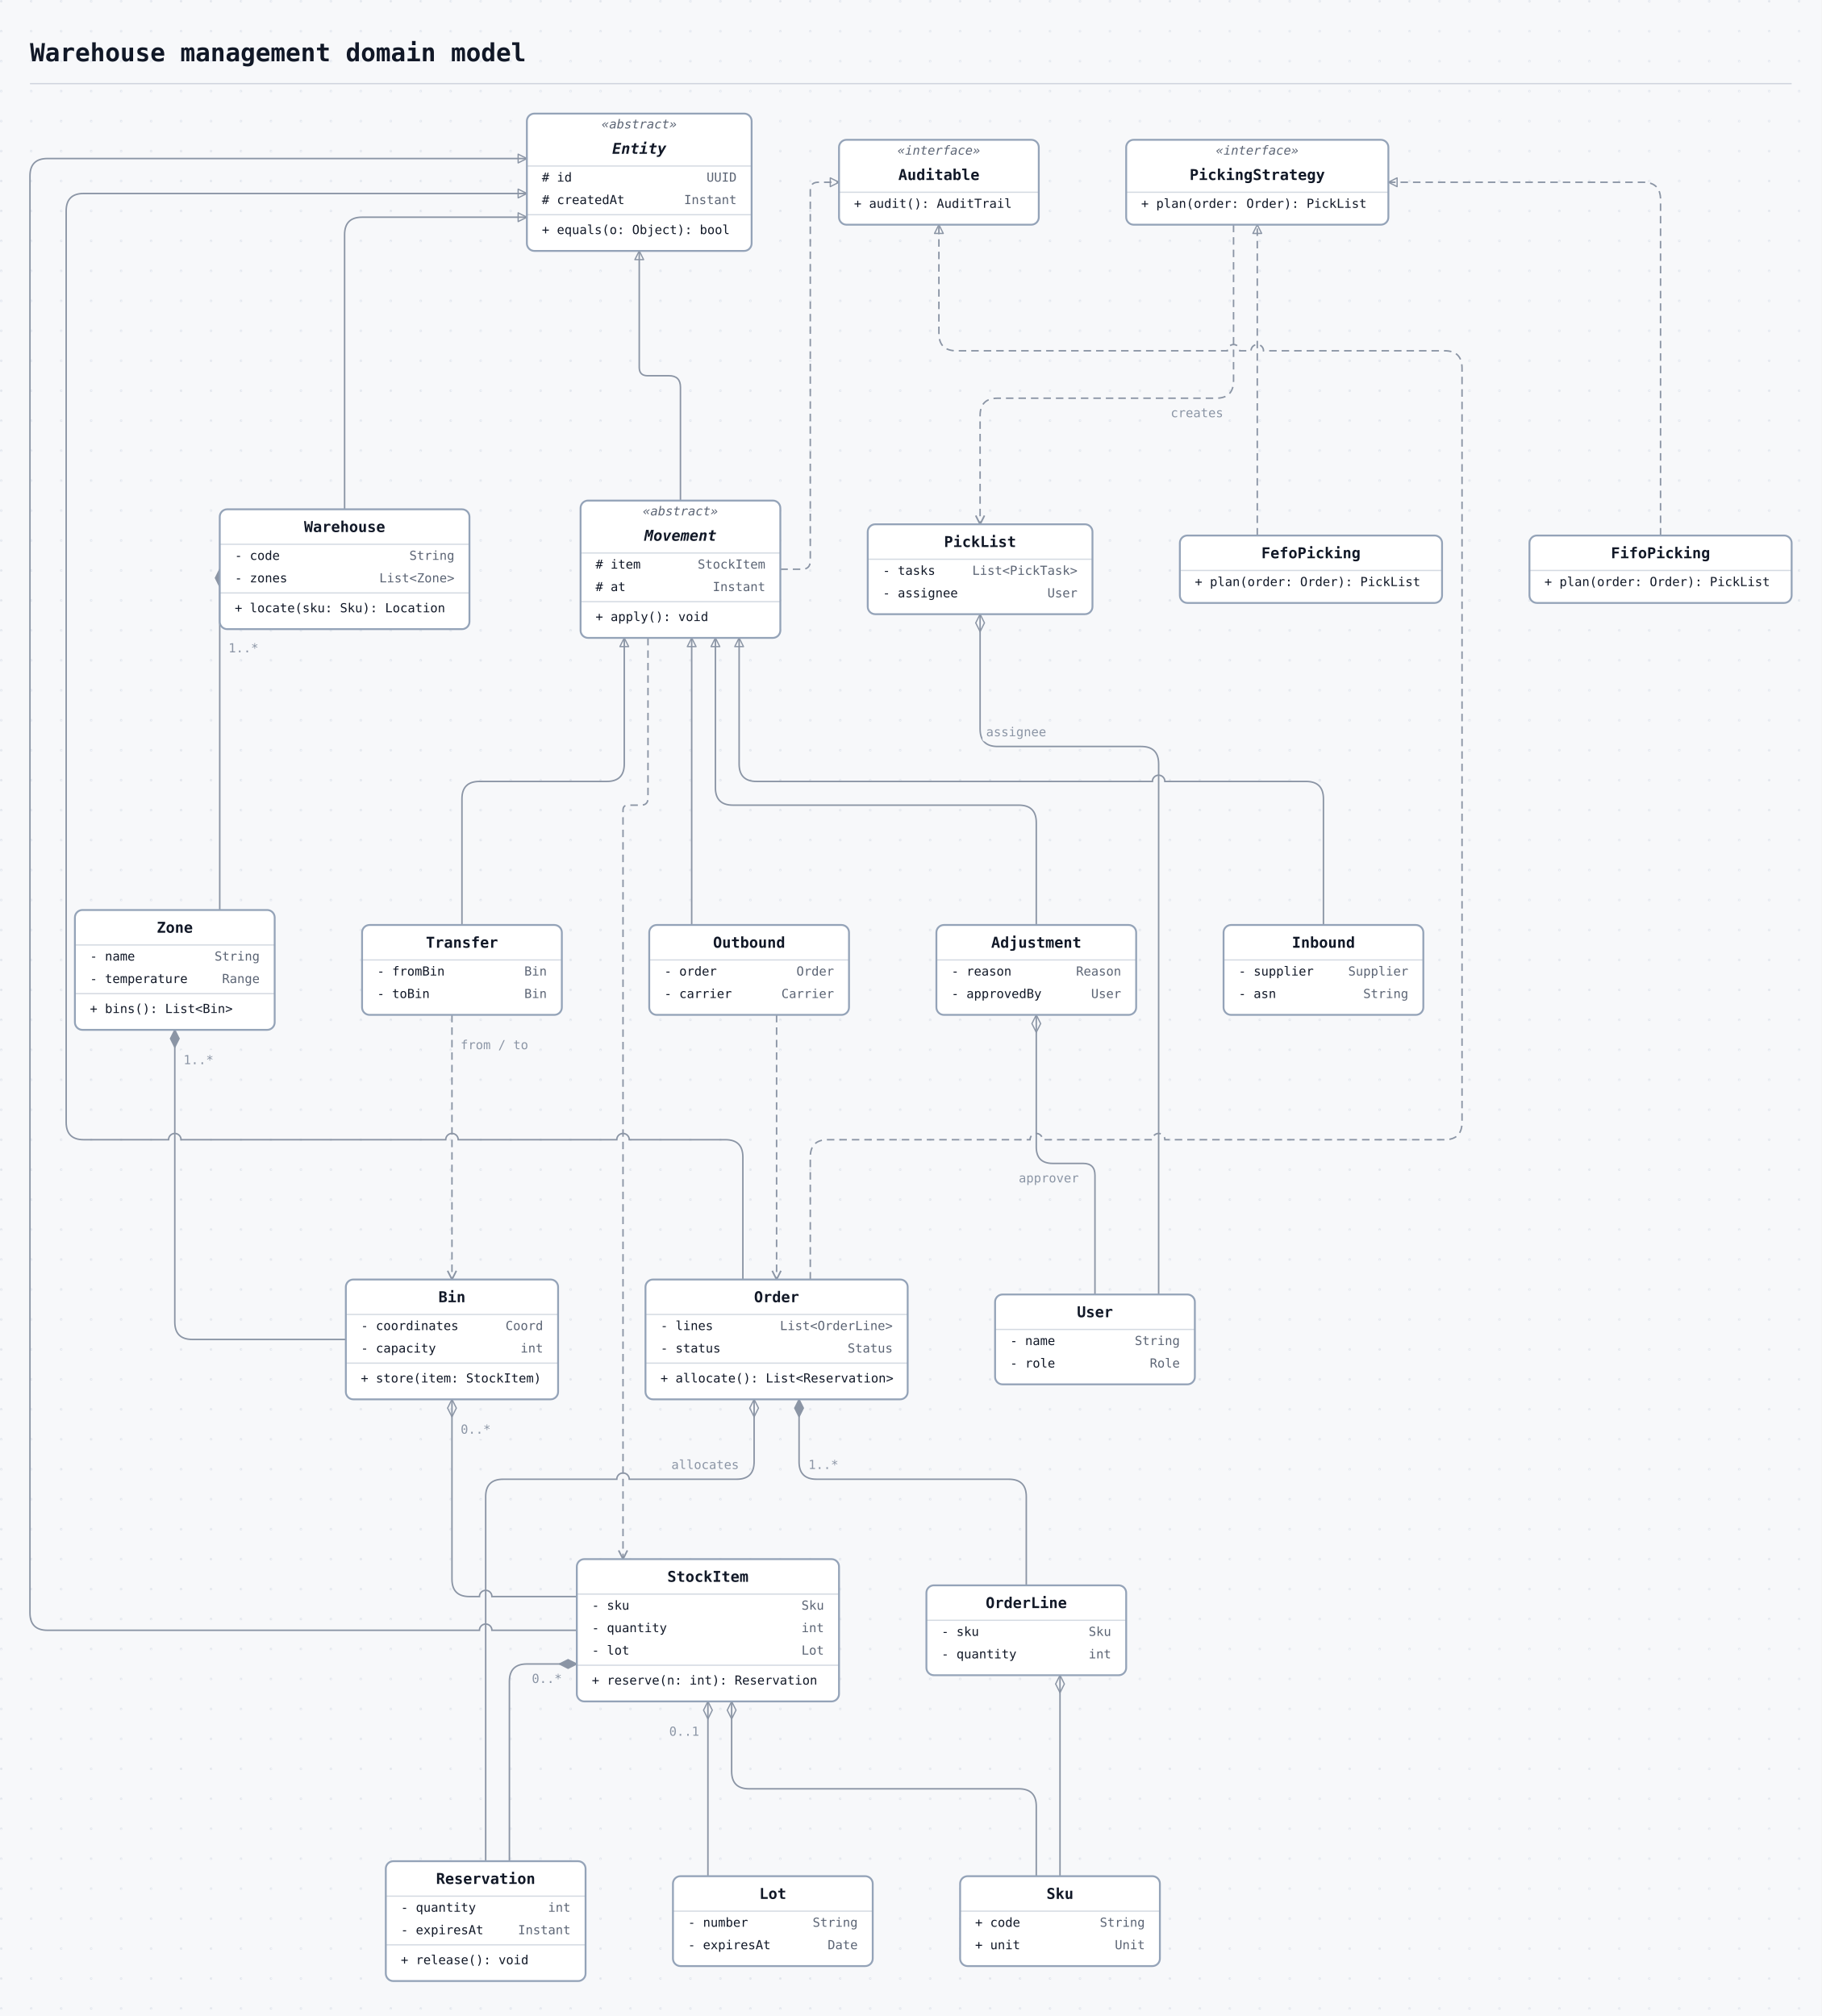
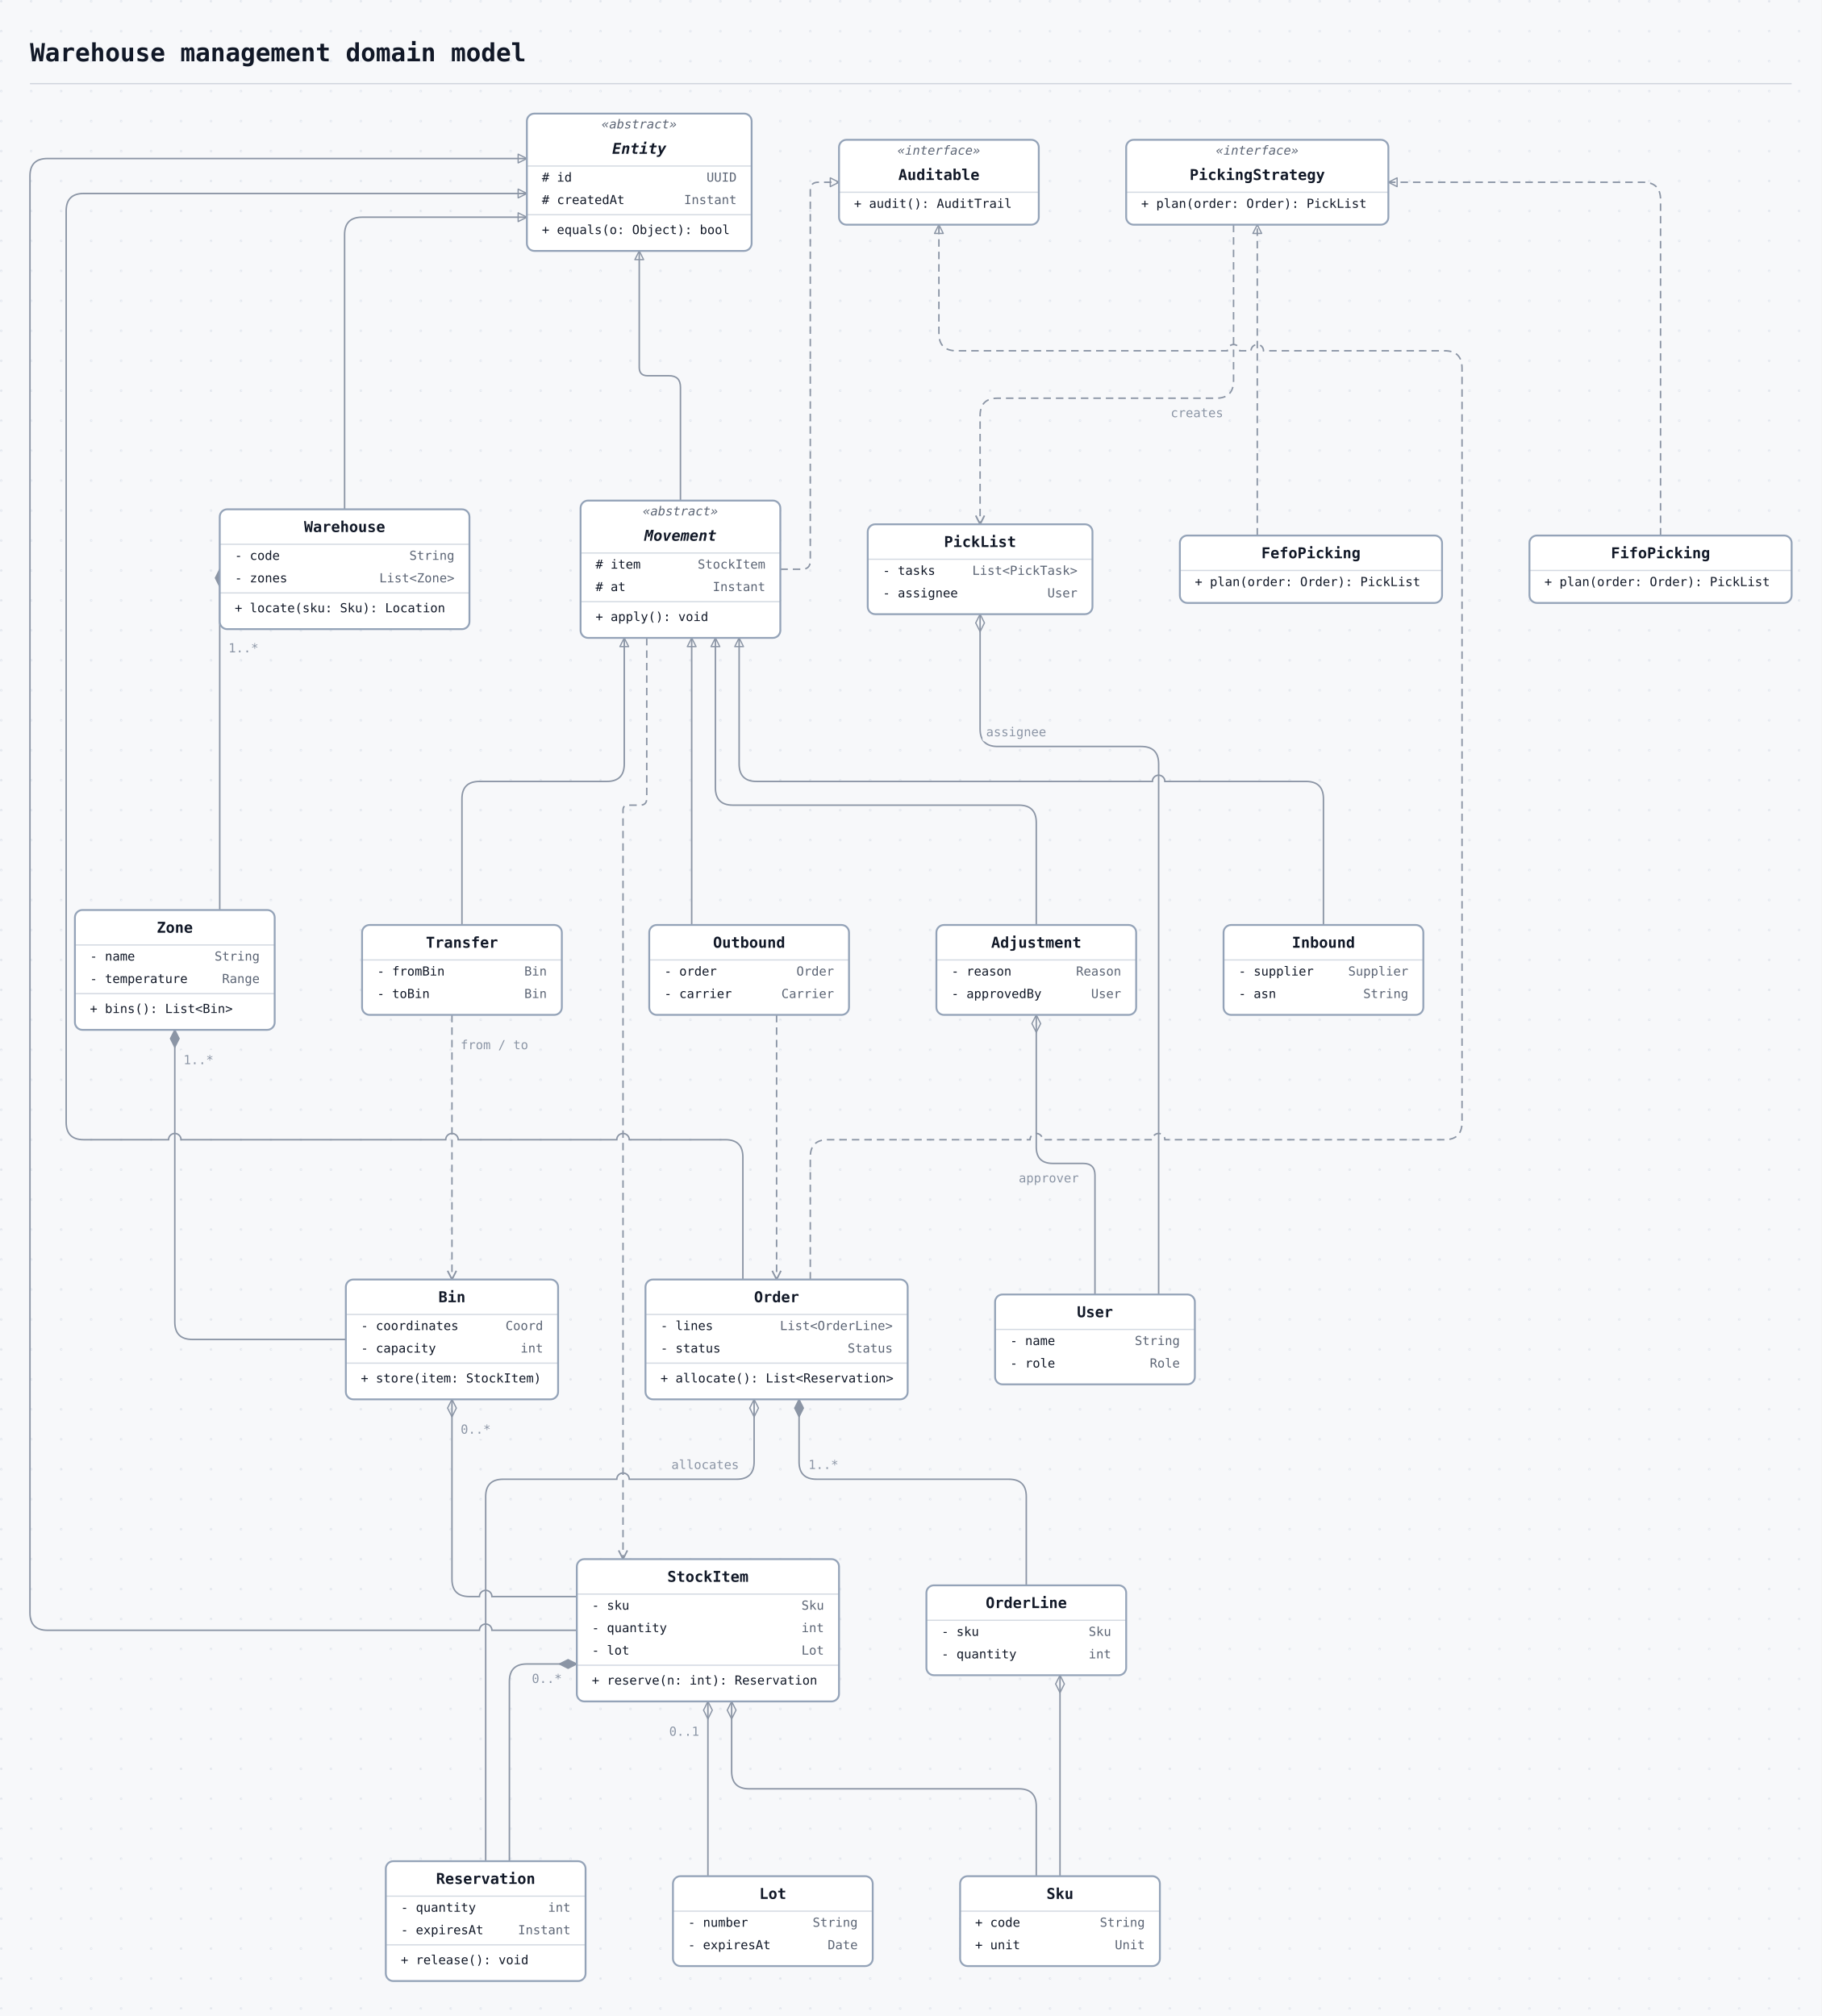
<svg xmlns="http://www.w3.org/2000/svg" version="1.1" width="1459" height="1615" viewBox="0 0 1459 1615" font-family="JetBrains Mono, ui-monospace, SFMono-Regular, Menlo, Consolas, monospace">
  <defs>
    <pattern id="canvas-grid" width="24" height="24" patternUnits="userSpaceOnUse">
      <circle cx="1" cy="1" r="1" fill="#e3e7ed" />
    </pattern>
    <marker id="marker-uml-triangle-0" viewBox="-1 -1 9 9" refX="7" refY="3.5" markerWidth="9" markerHeight="9" markerUnits="userSpaceOnUse" orient="auto-start-reverse">
      <path d="M0 0 L7 3.5 L0 7 Z" fill="none" stroke="#8b95a5" stroke-width="1" stroke-linejoin="round" />
    </marker>
    <marker id="marker-diamond-2" viewBox="-1 -1 16 9" refX="14" refY="3.5" markerWidth="16" markerHeight="9" markerUnits="userSpaceOnUse" orient="auto-start-reverse">
      <path d="M0 3.5 L7 0 L14 3.5 L7 7 Z" fill="none" stroke="#8b95a5" stroke-width="1" />
    </marker>
    <marker id="marker-diamond-1" viewBox="-1 -1 16 9" refX="14" refY="3.5" markerWidth="16" markerHeight="9" markerUnits="userSpaceOnUse" orient="auto-start-reverse">
      <path d="M0 3.5 L7 0 L14 3.5 L7 7 Z" fill="#8b95a5" stroke="#8b95a5" stroke-width="1" />
    </marker>
    <marker id="marker-open-3" viewBox="-1 -1 9 9" refX="7" refY="3.5" markerWidth="9" markerHeight="9" markerUnits="userSpaceOnUse" orient="auto-start-reverse">
      <path d="M0 0 L7 3.5 L0 7" fill="none" stroke="#8b95a5" stroke-width="1.3" stroke-linejoin="round" />
    </marker>
  </defs>
  <rect width="100%" height="100%" fill="#f7f8fa" />
  <rect width="100%" height="100%" fill="url(#canvas-grid)" />
  <text x="24.0" y="49.1" text-anchor="start" font-size="20" font-weight="bold" fill="#111827">Warehouse management domain model</text>
  <path d="M 276.0 408.0 L 276.0 188.0 Q 276.0 174.0 290.0 174.0 L 422.0 174.0" fill="none" stroke="#8b95a5" stroke-width="1.2" marker-end="url(#marker-uml-triangle-0)" />
  <path d="M 462.0 1306.0 L 394.0 1306.0 A 5.0 5.0 0 0 0 384.0 1306.0 L 38.0 1306.0 Q 24.0 1306.0 24.0 1292.0 L 24.0 141.0 Q 24.0 127.0 38.0 127.0 L 422.0 127.0" fill="none" stroke="#8b95a5" stroke-width="1.2" marker-end="url(#marker-uml-triangle-0)" />
  <path d="M 545.0 401.0 L 545.0 310.2 Q 545.0 301.0 535.8 301.0 L 518.7 301.0 Q 512.0 301.0 512.0 294.3 L 512.0 201.0" fill="none" stroke="#8b95a5" stroke-width="1.2" marker-end="url(#marker-uml-triangle-0)" />
  <path d="M 595.0 1025.0 L 595.0 927.0 Q 595.0 913.0 581.0 913.0 L 504.0 913.0 A 5.0 5.0 0 0 0 494.0 913.0 L 367.0 913.0 A 5.0 5.0 0 0 0 357.0 913.0 L 145.0 913.0 A 5.0 5.0 0 0 0 135.0 913.0 L 67.0 913.0 Q 53.0 913.0 53.0 899.0 L 53.0 169.0 Q 53.0 155.0 67.0 155.0 L 422.0 155.0" fill="none" stroke="#8b95a5" stroke-width="1.2" marker-end="url(#marker-uml-triangle-0)" />
  <path d="M 625.0 456.0 L 642.3 456.0 Q 649.0 456.0 649.0 449.3 L 649.0 152.4 Q 649.0 146.0 655.4 146.0 L 672.0 146.0" fill="none" stroke="#8b95a5" stroke-width="1.2" stroke-dasharray="6 4" marker-end="url(#marker-uml-triangle-0)" />
  <path d="M 649.0 1025.0 L 649.0 927.0 Q 649.0 913.0 663.0 913.0 L 825.0 913.0 A 5.0 5.0 0 0 1 835.0 913.0 L 923.0 913.0 A 5.0 5.0 0 0 1 933.0 913.0 L 1157.0 913.0 Q 1171.0 913.0 1171.0 899.0 L 1171.0 295.0 Q 1171.0 281.0 1157.0 281.0 L 1012.0 281.0 A 5.0 5.0 0 0 0 1002.0 281.0 L 993.0 281.0 A 5.0 5.0 0 0 0 983.0 281.0 L 766.0 281.0 Q 752.0 281.0 752.0 267.0 L 752.0 180.0" fill="none" stroke="#8b95a5" stroke-width="1.2" stroke-dasharray="6 4" marker-end="url(#marker-uml-triangle-0)" />
  <path d="M 1060.0 741.0 L 1060.0 640.0 Q 1060.0 626.0 1046.0 626.0 L 933.0 626.0 A 5.0 5.0 0 0 0 923.0 626.0 L 606.0 626.0 Q 592.0 626.0 592.0 612.0 L 592.0 511.0" fill="none" stroke="#8b95a5" stroke-width="1.2" marker-end="url(#marker-uml-triangle-0)" />
  <path d="M 554.0 741.0 L 554.0 511.0" fill="none" stroke="#8b95a5" stroke-width="1.2" marker-end="url(#marker-uml-triangle-0)" />
  <path d="M 370.0 741.0 L 370.0 640.0 Q 370.0 626.0 384.0 626.0 L 486.0 626.0 Q 500.0 626.0 500.0 612.0 L 500.0 511.0" fill="none" stroke="#8b95a5" stroke-width="1.2" marker-end="url(#marker-uml-triangle-0)" />
  <path d="M 830.0 741.0 L 830.0 659.0 Q 830.0 645.0 816.0 645.0 L 587.0 645.0 Q 573.0 645.0 573.0 631.0 L 573.0 511.0" fill="none" stroke="#8b95a5" stroke-width="1.2" marker-end="url(#marker-uml-triangle-0)" />
  <path d="M 1330.0 429.0 L 1330.0 160.0 Q 1330.0 146.0 1316.0 146.0 L 1112.0 146.0" fill="none" stroke="#8b95a5" stroke-width="1.2" stroke-dasharray="6 4" marker-end="url(#marker-uml-triangle-0)" />
  <path d="M 1007.0 429.0 L 1007.0 180.0" fill="none" stroke="#8b95a5" stroke-width="1.2" stroke-dasharray="6 4" marker-end="url(#marker-uml-triangle-0)" />
  <path d="M 176.0 456.0 L 176.0 729.0" fill="none" stroke="#8b95a5" stroke-width="1.2" marker-start="url(#marker-diamond-1)" />
  <path d="M 140.0 825.0 L 140.0 1059.0 Q 140.0 1073.0 154.0 1073.0 L 277.0 1073.0" fill="none" stroke="#8b95a5" stroke-width="1.2" marker-start="url(#marker-diamond-1)" />
  <path d="M 362.0 1121.0 L 362.0 1265.0 Q 362.0 1279.0 376.0 1279.0 L 384.0 1279.0 A 5.0 5.0 0 0 1 394.0 1279.0 L 462.0 1279.0" fill="none" stroke="#8b95a5" stroke-width="1.2" marker-start="url(#marker-diamond-2)" />
  <path d="M 586.0 1363.0 L 586.0 1419.0 Q 586.0 1433.0 600.0 1433.0 L 816.0 1433.0 Q 830.0 1433.0 830.0 1447.0 L 830.0 1503.0" fill="none" stroke="#8b95a5" stroke-width="1.2" marker-start="url(#marker-diamond-2)" />
  <path d="M 567.0 1363.0 L 567.0 1503.0" fill="none" stroke="#8b95a5" stroke-width="1.2" marker-start="url(#marker-diamond-2)" />
  <path d="M 462.0 1333.0 L 422.0 1333.0 Q 408.0 1333.0 408.0 1347.0 L 408.0 1491.0" fill="none" stroke="#8b95a5" stroke-width="1.2" marker-start="url(#marker-diamond-1)" />
-   <path d="M 519.0 511.0 L 519.0 639.4 Q 519.0 645.0 513.4 645.0 L 503.0 645.0 Q 499.0 645.0 499.0 649.0 L 499.0 1249.0" fill="none" stroke="#8b95a5" stroke-width="1.2" stroke-dasharray="6 4" marker-end="url(#marker-open-3)" />
+   <path d="M 518.0 511.0 L 518.0 639.7 Q 518.0 645.0 512.7 645.0 L 503.0 645.0 Q 499.0 645.0 499.0 649.0 L 499.0 1249.0" fill="none" stroke="#8b95a5" stroke-width="1.2" stroke-dasharray="6 4" marker-end="url(#marker-open-3)" />
  <path d="M 362.0 813.0 L 362.0 1025.0" fill="none" stroke="#8b95a5" stroke-width="1.2" stroke-dasharray="6 4" marker-end="url(#marker-open-3)" />
  <path d="M 640.0 1121.0 L 640.0 1171.0 Q 640.0 1185.0 654.0 1185.0 L 808.0 1185.0 Q 822.0 1185.0 822.0 1199.0 L 822.0 1270.0" fill="none" stroke="#8b95a5" stroke-width="1.2" marker-start="url(#marker-diamond-1)" />
  <path d="M 849.0 1342.0 L 849.0 1503.0" fill="none" stroke="#8b95a5" stroke-width="1.2" marker-start="url(#marker-diamond-2)" />
  <path d="M 604.0 1121.0 L 604.0 1171.0 Q 604.0 1185.0 590.0 1185.0 L 504.0 1185.0 A 5.0 5.0 0 0 0 494.0 1185.0 L 403.0 1185.0 Q 389.0 1185.0 389.0 1199.0 L 389.0 1491.0" fill="none" stroke="#8b95a5" stroke-width="1.2" marker-start="url(#marker-diamond-2)" />
  <path d="M 622.0 813.0 L 622.0 1025.0" fill="none" stroke="#8b95a5" stroke-width="1.2" stroke-dasharray="6 4" marker-end="url(#marker-open-3)" />
  <path d="M 988.0 180.0 L 988.0 305.0 Q 988.0 319.0 974.0 319.0 L 799.0 319.0 Q 785.0 319.0 785.0 333.0 L 785.0 420.0" fill="none" stroke="#8b95a5" stroke-width="1.2" stroke-dasharray="6 4" marker-end="url(#marker-open-3)" />
  <path d="M 785.0 492.0 L 785.0 584.0 Q 785.0 598.0 799.0 598.0 L 914.0 598.0 Q 928.0 598.0 928.0 612.0 L 928.0 1037.0" fill="none" stroke="#8b95a5" stroke-width="1.2" marker-start="url(#marker-diamond-2)" />
  <path d="M 830.0 813.0 L 830.0 918.8 Q 830.0 932.0 843.2 932.0 L 867.5 932.0 Q 877.0 932.0 877.0 941.5 L 877.0 1037.0" fill="none" stroke="#8b95a5" stroke-width="1.2" marker-start="url(#marker-diamond-2)" />
  <rect fill="#ffffff" fill-opacity="1.000" stroke="#94a3b8" stroke-width="1.5" x="422.0" y="91.0" width="180.0" height="110.0" rx="6.0" />
  <text x="512.0" y="102.9" text-anchor="middle" font-size="10" font-style="italic" fill="#5b6474">«abstract»</text>
  <text x="512.0" y="123.2" text-anchor="middle" font-size="12" font-weight="bold" fill="#111827" font-style="italic">Entity</text>
  <line x1="422.0" y1="133.0" x2="602.0" y2="133.0" stroke="#94a3b8" stroke-opacity="0.4" />
  <text x="434.0" y="145.5" text-anchor="start" font-family="JetBrains Mono, ui-monospace, Menlo, monospace" font-size="10" fill="#111827"># id</text>
  <text x="590.0" y="145.5" text-anchor="end" font-family="JetBrains Mono, ui-monospace, Menlo, monospace" font-size="10" fill="#5b6474">UUID</text>
  <text x="434.0" y="163.5" text-anchor="start" font-family="JetBrains Mono, ui-monospace, Menlo, monospace" font-size="10" fill="#111827"># createdAt</text>
  <text x="590.0" y="163.5" text-anchor="end" font-family="JetBrains Mono, ui-monospace, Menlo, monospace" font-size="10" fill="#5b6474">Instant</text>
  <line x1="422.0" y1="172.0" x2="602.0" y2="172.0" stroke="#94a3b8" stroke-opacity="0.4" />
  <text x="434.0" y="187.5" text-anchor="start" font-family="JetBrains Mono, ui-monospace, Menlo, monospace" font-size="10" fill="#111827">+ equals(o: Object): bool</text>
  <rect fill="#ffffff" fill-opacity="1.000" stroke="#94a3b8" stroke-width="1.5" x="672.0" y="112.0" width="160.0" height="68.0" rx="6.0" />
  <text x="752.0" y="123.9" text-anchor="middle" font-size="10" font-style="italic" fill="#5b6474">«interface»</text>
  <text x="752.0" y="144.2" text-anchor="middle" font-size="12" font-weight="bold" fill="#111827">Auditable</text>
  <line x1="672.0" y1="154.0" x2="832.0" y2="154.0" stroke="#94a3b8" stroke-opacity="0.4" />
  <text x="684.0" y="166.5" text-anchor="start" font-family="JetBrains Mono, ui-monospace, Menlo, monospace" font-size="10" fill="#111827">+ audit(): AuditTrail</text>
  <rect fill="#ffffff" fill-opacity="1.000" stroke="#94a3b8" stroke-width="1.5" x="176.0" y="408.0" width="200.0" height="96.0" rx="6.0" />
  <text x="276.0" y="426.2" text-anchor="middle" font-size="12" font-weight="bold" fill="#111827">Warehouse</text>
  <line x1="176.0" y1="436.0" x2="376.0" y2="436.0" stroke="#94a3b8" stroke-opacity="0.4" />
  <text x="188.0" y="448.5" text-anchor="start" font-family="JetBrains Mono, ui-monospace, Menlo, monospace" font-size="10" fill="#111827">- code</text>
  <text x="364.0" y="448.5" text-anchor="end" font-family="JetBrains Mono, ui-monospace, Menlo, monospace" font-size="10" fill="#5b6474">String</text>
  <text x="188.0" y="466.5" text-anchor="start" font-family="JetBrains Mono, ui-monospace, Menlo, monospace" font-size="10" fill="#111827">- zones</text>
  <text x="364.0" y="466.5" text-anchor="end" font-family="JetBrains Mono, ui-monospace, Menlo, monospace" font-size="10" fill="#5b6474">List&lt;Zone&gt;</text>
  <line x1="176.0" y1="475.0" x2="376.0" y2="475.0" stroke="#94a3b8" stroke-opacity="0.4" />
  <text x="188.0" y="490.5" text-anchor="start" font-family="JetBrains Mono, ui-monospace, Menlo, monospace" font-size="10" fill="#111827">+ locate(sku: Sku): Location</text>
  <rect fill="#ffffff" fill-opacity="1.000" stroke="#94a3b8" stroke-width="1.5" x="60.0" y="729.0" width="160.0" height="96.0" rx="6.0" />
  <text x="140.0" y="747.2" text-anchor="middle" font-size="12" font-weight="bold" fill="#111827">Zone</text>
  <line x1="60.0" y1="757.0" x2="220.0" y2="757.0" stroke="#94a3b8" stroke-opacity="0.4" />
  <text x="72.0" y="769.5" text-anchor="start" font-family="JetBrains Mono, ui-monospace, Menlo, monospace" font-size="10" fill="#111827">- name</text>
  <text x="208.0" y="769.5" text-anchor="end" font-family="JetBrains Mono, ui-monospace, Menlo, monospace" font-size="10" fill="#5b6474">String</text>
  <text x="72.0" y="787.5" text-anchor="start" font-family="JetBrains Mono, ui-monospace, Menlo, monospace" font-size="10" fill="#111827">- temperature</text>
  <text x="208.0" y="787.5" text-anchor="end" font-family="JetBrains Mono, ui-monospace, Menlo, monospace" font-size="10" fill="#5b6474">Range</text>
  <line x1="60.0" y1="796.0" x2="220.0" y2="796.0" stroke="#94a3b8" stroke-opacity="0.4" />
  <text x="72.0" y="811.5" text-anchor="start" font-family="JetBrains Mono, ui-monospace, Menlo, monospace" font-size="10" fill="#111827">+ bins(): List&lt;Bin&gt;</text>
  <rect fill="#ffffff" fill-opacity="1.000" stroke="#94a3b8" stroke-width="1.5" x="277.0" y="1025.0" width="170.0" height="96.0" rx="6.0" />
  <text x="362.0" y="1043.2" text-anchor="middle" font-size="12" font-weight="bold" fill="#111827">Bin</text>
  <line x1="277.0" y1="1053.0" x2="447.0" y2="1053.0" stroke="#94a3b8" stroke-opacity="0.4" />
  <text x="289.0" y="1065.5" text-anchor="start" font-family="JetBrains Mono, ui-monospace, Menlo, monospace" font-size="10" fill="#111827">- coordinates</text>
  <text x="435.0" y="1065.5" text-anchor="end" font-family="JetBrains Mono, ui-monospace, Menlo, monospace" font-size="10" fill="#5b6474">Coord</text>
  <text x="289.0" y="1083.5" text-anchor="start" font-family="JetBrains Mono, ui-monospace, Menlo, monospace" font-size="10" fill="#111827">- capacity</text>
  <text x="435.0" y="1083.5" text-anchor="end" font-family="JetBrains Mono, ui-monospace, Menlo, monospace" font-size="10" fill="#5b6474">int</text>
  <line x1="277.0" y1="1092.0" x2="447.0" y2="1092.0" stroke="#94a3b8" stroke-opacity="0.4" />
  <text x="289.0" y="1107.5" text-anchor="start" font-family="JetBrains Mono, ui-monospace, Menlo, monospace" font-size="10" fill="#111827">+ store(item: StockItem)</text>
  <rect fill="#ffffff" fill-opacity="1.000" stroke="#94a3b8" stroke-width="1.5" x="462.0" y="1249.0" width="210.0" height="114.0" rx="6.0" />
  <text x="567.0" y="1267.2" text-anchor="middle" font-size="12" font-weight="bold" fill="#111827">StockItem</text>
  <line x1="462.0" y1="1277.0" x2="672.0" y2="1277.0" stroke="#94a3b8" stroke-opacity="0.4" />
  <text x="474.0" y="1289.5" text-anchor="start" font-family="JetBrains Mono, ui-monospace, Menlo, monospace" font-size="10" fill="#111827">- sku</text>
  <text x="660.0" y="1289.5" text-anchor="end" font-family="JetBrains Mono, ui-monospace, Menlo, monospace" font-size="10" fill="#5b6474">Sku</text>
  <text x="474.0" y="1307.5" text-anchor="start" font-family="JetBrains Mono, ui-monospace, Menlo, monospace" font-size="10" fill="#111827">- quantity</text>
  <text x="660.0" y="1307.5" text-anchor="end" font-family="JetBrains Mono, ui-monospace, Menlo, monospace" font-size="10" fill="#5b6474">int</text>
  <text x="474.0" y="1325.5" text-anchor="start" font-family="JetBrains Mono, ui-monospace, Menlo, monospace" font-size="10" fill="#111827">- lot</text>
  <text x="660.0" y="1325.5" text-anchor="end" font-family="JetBrains Mono, ui-monospace, Menlo, monospace" font-size="10" fill="#5b6474">Lot</text>
  <line x1="462.0" y1="1334.0" x2="672.0" y2="1334.0" stroke="#94a3b8" stroke-opacity="0.4" />
  <text x="474.0" y="1349.5" text-anchor="start" font-family="JetBrains Mono, ui-monospace, Menlo, monospace" font-size="10" fill="#111827">+ reserve(n: int): Reservation</text>
  <rect fill="#ffffff" fill-opacity="1.000" stroke="#94a3b8" stroke-width="1.5" x="769.0" y="1503.0" width="160.0" height="72.0" rx="6.0" />
  <text x="849.0" y="1521.2" text-anchor="middle" font-size="12" font-weight="bold" fill="#111827">Sku</text>
  <line x1="769.0" y1="1531.0" x2="929.0" y2="1531.0" stroke="#94a3b8" stroke-opacity="0.4" />
  <text x="781.0" y="1543.5" text-anchor="start" font-family="JetBrains Mono, ui-monospace, Menlo, monospace" font-size="10" fill="#111827">+ code</text>
  <text x="917.0" y="1543.5" text-anchor="end" font-family="JetBrains Mono, ui-monospace, Menlo, monospace" font-size="10" fill="#5b6474">String</text>
  <text x="781.0" y="1561.5" text-anchor="start" font-family="JetBrains Mono, ui-monospace, Menlo, monospace" font-size="10" fill="#111827">+ unit</text>
  <text x="917.0" y="1561.5" text-anchor="end" font-family="JetBrains Mono, ui-monospace, Menlo, monospace" font-size="10" fill="#5b6474">Unit</text>
  <rect fill="#ffffff" fill-opacity="1.000" stroke="#94a3b8" stroke-width="1.5" x="539.0" y="1503.0" width="160.0" height="72.0" rx="6.0" />
  <text x="619.0" y="1521.2" text-anchor="middle" font-size="12" font-weight="bold" fill="#111827">Lot</text>
  <line x1="539.0" y1="1531.0" x2="699.0" y2="1531.0" stroke="#94a3b8" stroke-opacity="0.4" />
  <text x="551.0" y="1543.5" text-anchor="start" font-family="JetBrains Mono, ui-monospace, Menlo, monospace" font-size="10" fill="#111827">- number</text>
  <text x="687.0" y="1543.5" text-anchor="end" font-family="JetBrains Mono, ui-monospace, Menlo, monospace" font-size="10" fill="#5b6474">String</text>
  <text x="551.0" y="1561.5" text-anchor="start" font-family="JetBrains Mono, ui-monospace, Menlo, monospace" font-size="10" fill="#111827">- expiresAt</text>
  <text x="687.0" y="1561.5" text-anchor="end" font-family="JetBrains Mono, ui-monospace, Menlo, monospace" font-size="10" fill="#5b6474">Date</text>
  <rect fill="#ffffff" fill-opacity="1.000" stroke="#94a3b8" stroke-width="1.5" x="465.0" y="401.0" width="160.0" height="110.0" rx="6.0" />
  <text x="545.0" y="412.9" text-anchor="middle" font-size="10" font-style="italic" fill="#5b6474">«abstract»</text>
  <text x="545.0" y="433.2" text-anchor="middle" font-size="12" font-weight="bold" fill="#111827" font-style="italic">Movement</text>
  <line x1="465.0" y1="443.0" x2="625.0" y2="443.0" stroke="#94a3b8" stroke-opacity="0.4" />
  <text x="477.0" y="455.5" text-anchor="start" font-family="JetBrains Mono, ui-monospace, Menlo, monospace" font-size="10" fill="#111827"># item</text>
  <text x="613.0" y="455.5" text-anchor="end" font-family="JetBrains Mono, ui-monospace, Menlo, monospace" font-size="10" fill="#5b6474">StockItem</text>
  <text x="477.0" y="473.5" text-anchor="start" font-family="JetBrains Mono, ui-monospace, Menlo, monospace" font-size="10" fill="#111827"># at</text>
  <text x="613.0" y="473.5" text-anchor="end" font-family="JetBrains Mono, ui-monospace, Menlo, monospace" font-size="10" fill="#5b6474">Instant</text>
  <line x1="465.0" y1="482.0" x2="625.0" y2="482.0" stroke="#94a3b8" stroke-opacity="0.4" />
  <text x="477.0" y="497.5" text-anchor="start" font-family="JetBrains Mono, ui-monospace, Menlo, monospace" font-size="10" fill="#111827">+ apply(): void</text>
  <rect fill="#ffffff" fill-opacity="1.000" stroke="#94a3b8" stroke-width="1.5" x="980.0" y="741.0" width="160.0" height="72.0" rx="6.0" />
  <text x="1060.0" y="759.2" text-anchor="middle" font-size="12" font-weight="bold" fill="#111827">Inbound</text>
  <line x1="980.0" y1="769.0" x2="1140.0" y2="769.0" stroke="#94a3b8" stroke-opacity="0.4" />
  <text x="992.0" y="781.5" text-anchor="start" font-family="JetBrains Mono, ui-monospace, Menlo, monospace" font-size="10" fill="#111827">- supplier</text>
  <text x="1128.0" y="781.5" text-anchor="end" font-family="JetBrains Mono, ui-monospace, Menlo, monospace" font-size="10" fill="#5b6474">Supplier</text>
  <text x="992.0" y="799.5" text-anchor="start" font-family="JetBrains Mono, ui-monospace, Menlo, monospace" font-size="10" fill="#111827">- asn</text>
  <text x="1128.0" y="799.5" text-anchor="end" font-family="JetBrains Mono, ui-monospace, Menlo, monospace" font-size="10" fill="#5b6474">String</text>
  <rect fill="#ffffff" fill-opacity="1.000" stroke="#94a3b8" stroke-width="1.5" x="520.0" y="741.0" width="160.0" height="72.0" rx="6.0" />
  <text x="600.0" y="759.2" text-anchor="middle" font-size="12" font-weight="bold" fill="#111827">Outbound</text>
  <line x1="520.0" y1="769.0" x2="680.0" y2="769.0" stroke="#94a3b8" stroke-opacity="0.4" />
  <text x="532.0" y="781.5" text-anchor="start" font-family="JetBrains Mono, ui-monospace, Menlo, monospace" font-size="10" fill="#111827">- order</text>
  <text x="668.0" y="781.5" text-anchor="end" font-family="JetBrains Mono, ui-monospace, Menlo, monospace" font-size="10" fill="#5b6474">Order</text>
  <text x="532.0" y="799.5" text-anchor="start" font-family="JetBrains Mono, ui-monospace, Menlo, monospace" font-size="10" fill="#111827">- carrier</text>
  <text x="668.0" y="799.5" text-anchor="end" font-family="JetBrains Mono, ui-monospace, Menlo, monospace" font-size="10" fill="#5b6474">Carrier</text>
  <rect fill="#ffffff" fill-opacity="1.000" stroke="#94a3b8" stroke-width="1.5" x="290.0" y="741.0" width="160.0" height="72.0" rx="6.0" />
  <text x="370.0" y="759.2" text-anchor="middle" font-size="12" font-weight="bold" fill="#111827">Transfer</text>
  <line x1="290.0" y1="769.0" x2="450.0" y2="769.0" stroke="#94a3b8" stroke-opacity="0.4" />
  <text x="302.0" y="781.5" text-anchor="start" font-family="JetBrains Mono, ui-monospace, Menlo, monospace" font-size="10" fill="#111827">- fromBin</text>
  <text x="438.0" y="781.5" text-anchor="end" font-family="JetBrains Mono, ui-monospace, Menlo, monospace" font-size="10" fill="#5b6474">Bin</text>
  <text x="302.0" y="799.5" text-anchor="start" font-family="JetBrains Mono, ui-monospace, Menlo, monospace" font-size="10" fill="#111827">- toBin</text>
  <text x="438.0" y="799.5" text-anchor="end" font-family="JetBrains Mono, ui-monospace, Menlo, monospace" font-size="10" fill="#5b6474">Bin</text>
  <rect fill="#ffffff" fill-opacity="1.000" stroke="#94a3b8" stroke-width="1.5" x="750.0" y="741.0" width="160.0" height="72.0" rx="6.0" />
  <text x="830.0" y="759.2" text-anchor="middle" font-size="12" font-weight="bold" fill="#111827">Adjustment</text>
  <line x1="750.0" y1="769.0" x2="910.0" y2="769.0" stroke="#94a3b8" stroke-opacity="0.4" />
  <text x="762.0" y="781.5" text-anchor="start" font-family="JetBrains Mono, ui-monospace, Menlo, monospace" font-size="10" fill="#111827">- reason</text>
  <text x="898.0" y="781.5" text-anchor="end" font-family="JetBrains Mono, ui-monospace, Menlo, monospace" font-size="10" fill="#5b6474">Reason</text>
  <text x="762.0" y="799.5" text-anchor="start" font-family="JetBrains Mono, ui-monospace, Menlo, monospace" font-size="10" fill="#111827">- approvedBy</text>
  <text x="898.0" y="799.5" text-anchor="end" font-family="JetBrains Mono, ui-monospace, Menlo, monospace" font-size="10" fill="#5b6474">User</text>
  <rect fill="#ffffff" fill-opacity="1.000" stroke="#94a3b8" stroke-width="1.5" x="309.0" y="1491.0" width="160.0" height="96.0" rx="6.0" />
  <text x="389.0" y="1509.2" text-anchor="middle" font-size="12" font-weight="bold" fill="#111827">Reservation</text>
  <line x1="309.0" y1="1519.0" x2="469.0" y2="1519.0" stroke="#94a3b8" stroke-opacity="0.4" />
  <text x="321.0" y="1531.5" text-anchor="start" font-family="JetBrains Mono, ui-monospace, Menlo, monospace" font-size="10" fill="#111827">- quantity</text>
  <text x="457.0" y="1531.5" text-anchor="end" font-family="JetBrains Mono, ui-monospace, Menlo, monospace" font-size="10" fill="#5b6474">int</text>
  <text x="321.0" y="1549.5" text-anchor="start" font-family="JetBrains Mono, ui-monospace, Menlo, monospace" font-size="10" fill="#111827">- expiresAt</text>
  <text x="457.0" y="1549.5" text-anchor="end" font-family="JetBrains Mono, ui-monospace, Menlo, monospace" font-size="10" fill="#5b6474">Instant</text>
  <line x1="309.0" y1="1558.0" x2="469.0" y2="1558.0" stroke="#94a3b8" stroke-opacity="0.4" />
  <text x="321.0" y="1573.5" text-anchor="start" font-family="JetBrains Mono, ui-monospace, Menlo, monospace" font-size="10" fill="#111827">+ release(): void</text>
  <rect fill="#ffffff" fill-opacity="1.000" stroke="#94a3b8" stroke-width="1.5" x="517.0" y="1025.0" width="210.0" height="96.0" rx="6.0" />
  <text x="622.0" y="1043.2" text-anchor="middle" font-size="12" font-weight="bold" fill="#111827">Order</text>
  <line x1="517.0" y1="1053.0" x2="727.0" y2="1053.0" stroke="#94a3b8" stroke-opacity="0.4" />
  <text x="529.0" y="1065.5" text-anchor="start" font-family="JetBrains Mono, ui-monospace, Menlo, monospace" font-size="10" fill="#111827">- lines</text>
  <text x="715.0" y="1065.5" text-anchor="end" font-family="JetBrains Mono, ui-monospace, Menlo, monospace" font-size="10" fill="#5b6474">List&lt;OrderLine&gt;</text>
  <text x="529.0" y="1083.5" text-anchor="start" font-family="JetBrains Mono, ui-monospace, Menlo, monospace" font-size="10" fill="#111827">- status</text>
  <text x="715.0" y="1083.5" text-anchor="end" font-family="JetBrains Mono, ui-monospace, Menlo, monospace" font-size="10" fill="#5b6474">Status</text>
  <line x1="517.0" y1="1092.0" x2="727.0" y2="1092.0" stroke="#94a3b8" stroke-opacity="0.4" />
  <text x="529.0" y="1107.5" text-anchor="start" font-family="JetBrains Mono, ui-monospace, Menlo, monospace" font-size="10" fill="#111827">+ allocate(): List&lt;Reservation&gt;</text>
  <rect fill="#ffffff" fill-opacity="1.000" stroke="#94a3b8" stroke-width="1.5" x="742.0" y="1270.0" width="160.0" height="72.0" rx="6.0" />
  <text x="822.0" y="1288.2" text-anchor="middle" font-size="12" font-weight="bold" fill="#111827">OrderLine</text>
  <line x1="742.0" y1="1298.0" x2="902.0" y2="1298.0" stroke="#94a3b8" stroke-opacity="0.4" />
  <text x="754.0" y="1310.5" text-anchor="start" font-family="JetBrains Mono, ui-monospace, Menlo, monospace" font-size="10" fill="#111827">- sku</text>
  <text x="890.0" y="1310.5" text-anchor="end" font-family="JetBrains Mono, ui-monospace, Menlo, monospace" font-size="10" fill="#5b6474">Sku</text>
  <text x="754.0" y="1328.5" text-anchor="start" font-family="JetBrains Mono, ui-monospace, Menlo, monospace" font-size="10" fill="#111827">- quantity</text>
  <text x="890.0" y="1328.5" text-anchor="end" font-family="JetBrains Mono, ui-monospace, Menlo, monospace" font-size="10" fill="#5b6474">int</text>
  <rect fill="#ffffff" fill-opacity="1.000" stroke="#94a3b8" stroke-width="1.5" x="902.0" y="112.0" width="210.0" height="68.0" rx="6.0" />
  <text x="1007.0" y="123.9" text-anchor="middle" font-size="10" font-style="italic" fill="#5b6474">«interface»</text>
  <text x="1007.0" y="144.2" text-anchor="middle" font-size="12" font-weight="bold" fill="#111827">PickingStrategy</text>
  <line x1="902.0" y1="154.0" x2="1112.0" y2="154.0" stroke="#94a3b8" stroke-opacity="0.4" />
  <text x="914.0" y="166.5" text-anchor="start" font-family="JetBrains Mono, ui-monospace, Menlo, monospace" font-size="10" fill="#111827">+ plan(order: Order): PickList</text>
  <rect fill="#ffffff" fill-opacity="1.000" stroke="#94a3b8" stroke-width="1.5" x="1225.0" y="429.0" width="210.0" height="54.0" rx="6.0" />
  <text x="1330.0" y="447.2" text-anchor="middle" font-size="12" font-weight="bold" fill="#111827">FifoPicking</text>
  <line x1="1225.0" y1="457.0" x2="1435.0" y2="457.0" stroke="#94a3b8" stroke-opacity="0.4" />
  <text x="1237.0" y="469.5" text-anchor="start" font-family="JetBrains Mono, ui-monospace, Menlo, monospace" font-size="10" fill="#111827">+ plan(order: Order): PickList</text>
  <rect fill="#ffffff" fill-opacity="1.000" stroke="#94a3b8" stroke-width="1.5" x="945.0" y="429.0" width="210.0" height="54.0" rx="6.0" />
  <text x="1050.0" y="447.2" text-anchor="middle" font-size="12" font-weight="bold" fill="#111827">FefoPicking</text>
  <line x1="945.0" y1="457.0" x2="1155.0" y2="457.0" stroke="#94a3b8" stroke-opacity="0.4" />
  <text x="957.0" y="469.5" text-anchor="start" font-family="JetBrains Mono, ui-monospace, Menlo, monospace" font-size="10" fill="#111827">+ plan(order: Order): PickList</text>
  <rect fill="#ffffff" fill-opacity="1.000" stroke="#94a3b8" stroke-width="1.5" x="695.0" y="420.0" width="180.0" height="72.0" rx="6.0" />
  <text x="785.0" y="438.2" text-anchor="middle" font-size="12" font-weight="bold" fill="#111827">PickList</text>
  <line x1="695.0" y1="448.0" x2="875.0" y2="448.0" stroke="#94a3b8" stroke-opacity="0.4" />
  <text x="707.0" y="460.5" text-anchor="start" font-family="JetBrains Mono, ui-monospace, Menlo, monospace" font-size="10" fill="#111827">- tasks</text>
  <text x="863.0" y="460.5" text-anchor="end" font-family="JetBrains Mono, ui-monospace, Menlo, monospace" font-size="10" fill="#5b6474">List&lt;PickTask&gt;</text>
  <text x="707.0" y="478.5" text-anchor="start" font-family="JetBrains Mono, ui-monospace, Menlo, monospace" font-size="10" fill="#111827">- assignee</text>
  <text x="863.0" y="478.5" text-anchor="end" font-family="JetBrains Mono, ui-monospace, Menlo, monospace" font-size="10" fill="#5b6474">User</text>
  <rect fill="#ffffff" fill-opacity="1.000" stroke="#94a3b8" stroke-width="1.5" x="797.0" y="1037.0" width="160.0" height="72.0" rx="6.0" />
  <text x="877.0" y="1055.2" text-anchor="middle" font-size="12" font-weight="bold" fill="#111827">User</text>
  <line x1="797.0" y1="1065.0" x2="957.0" y2="1065.0" stroke="#94a3b8" stroke-opacity="0.4" />
  <text x="809.0" y="1077.5" text-anchor="start" font-family="JetBrains Mono, ui-monospace, Menlo, monospace" font-size="10" fill="#111827">- name</text>
  <text x="945.0" y="1077.5" text-anchor="end" font-family="JetBrains Mono, ui-monospace, Menlo, monospace" font-size="10" fill="#5b6474">String</text>
  <text x="809.0" y="1095.5" text-anchor="start" font-family="JetBrains Mono, ui-monospace, Menlo, monospace" font-size="10" fill="#111827">- role</text>
  <text x="945.0" y="1095.5" text-anchor="end" font-family="JetBrains Mono, ui-monospace, Menlo, monospace" font-size="10" fill="#5b6474">Role</text>
  <rect x="180.0" y="511.4" width="30.0" height="15.5" rx="2" fill="#f7f8fa" />
  <text x="195.0" y="522.6" text-anchor="middle" font-size="10" fill="#8b95a5">1..*</text>
  <rect x="144.0" y="841.2" width="30.0" height="15.5" rx="2" fill="#f7f8fa" />
  <text x="159.0" y="852.5" text-anchor="middle" font-size="10" fill="#8b95a5">1..*</text>
  <rect x="366.0" y="1137.2" width="30.0" height="15.5" rx="2" fill="#f7f8fa" />
  <text x="381.0" y="1148.5" text-anchor="middle" font-size="10" fill="#8b95a5">0..*</text>
  <rect x="533.0" y="1379.2" width="30.0" height="15.5" rx="2" fill="#f7f8fa" />
  <text x="548.0" y="1390.5" text-anchor="middle" font-size="10" fill="#8b95a5">0..1</text>
  <rect x="423.0" y="1337.0" width="30.0" height="15.5" rx="2" fill="#f7f8fa" />
  <text x="438.0" y="1348.2" text-anchor="middle" font-size="10" fill="#8b95a5">0..*</text>
  <rect x="366.0" y="829.2" width="60.0" height="15.5" rx="2" fill="#f7f8fa" />
  <text x="396.0" y="840.5" text-anchor="middle" font-size="10" fill="#8b95a5">from / to</text>
  <rect x="644.5" y="1165.5" width="30.0" height="15.5" rx="2" fill="#f7f8fa" />
  <text x="659.5" y="1176.8" text-anchor="middle" font-size="10" fill="#8b95a5">1..*</text>
  <rect x="534.8" y="1165.5" width="60.0" height="15.5" rx="2" fill="#f7f8fa" />
  <text x="564.8" y="1176.8" text-anchor="middle" font-size="10" fill="#8b95a5">allocates</text>
  <rect x="934.7" y="323.0" width="48.0" height="15.5" rx="2" fill="#f7f8fa" />
  <text x="958.7" y="334.2" text-anchor="middle" font-size="10" fill="#8b95a5">creates</text>
  <rect x="786.9" y="578.5" width="54.0" height="15.5" rx="2" fill="#f7f8fa" />
  <text x="813.9" y="589.8" text-anchor="middle" font-size="10" fill="#8b95a5">assignee</text>
  <rect x="813.0" y="936.0" width="54.0" height="15.5" rx="2" fill="#f7f8fa" />
  <text x="840.0" y="947.2" text-anchor="middle" font-size="10" fill="#8b95a5">approver</text>
  <line x1="24.0" y1="67.0" x2="1435.0" y2="67.0" stroke="#d0d5de" stroke-width="1" />
</svg>
